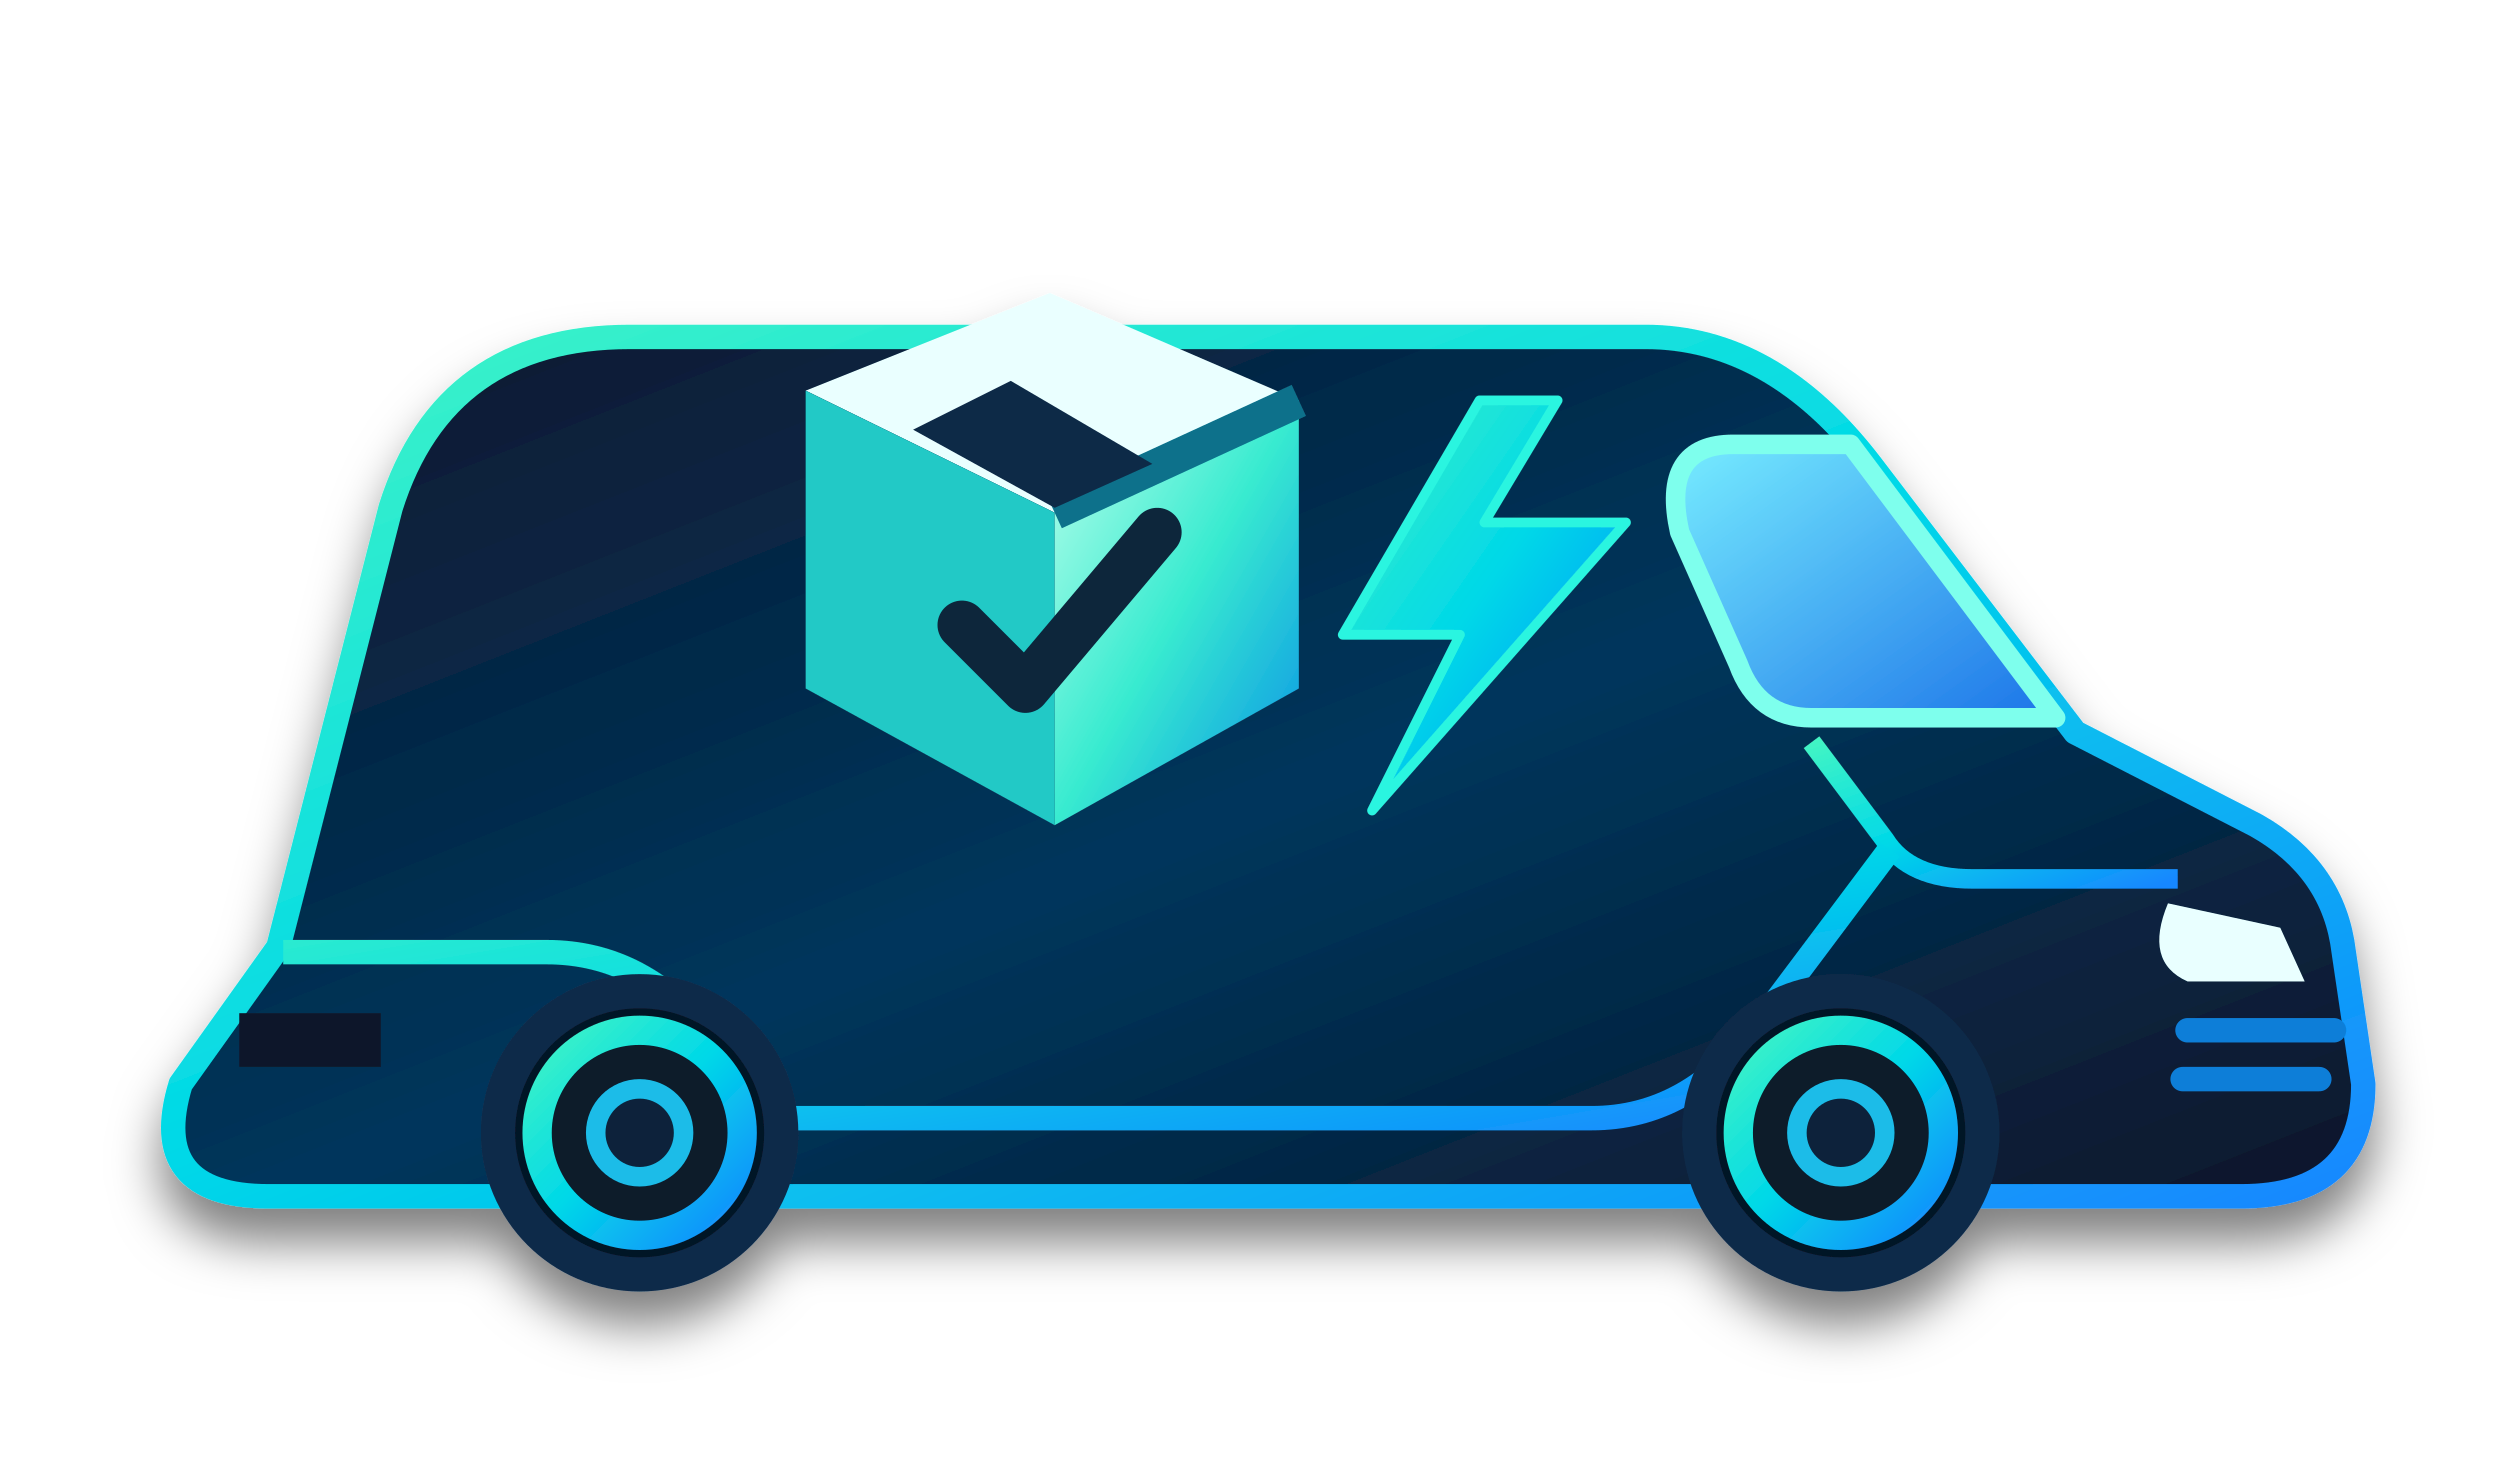
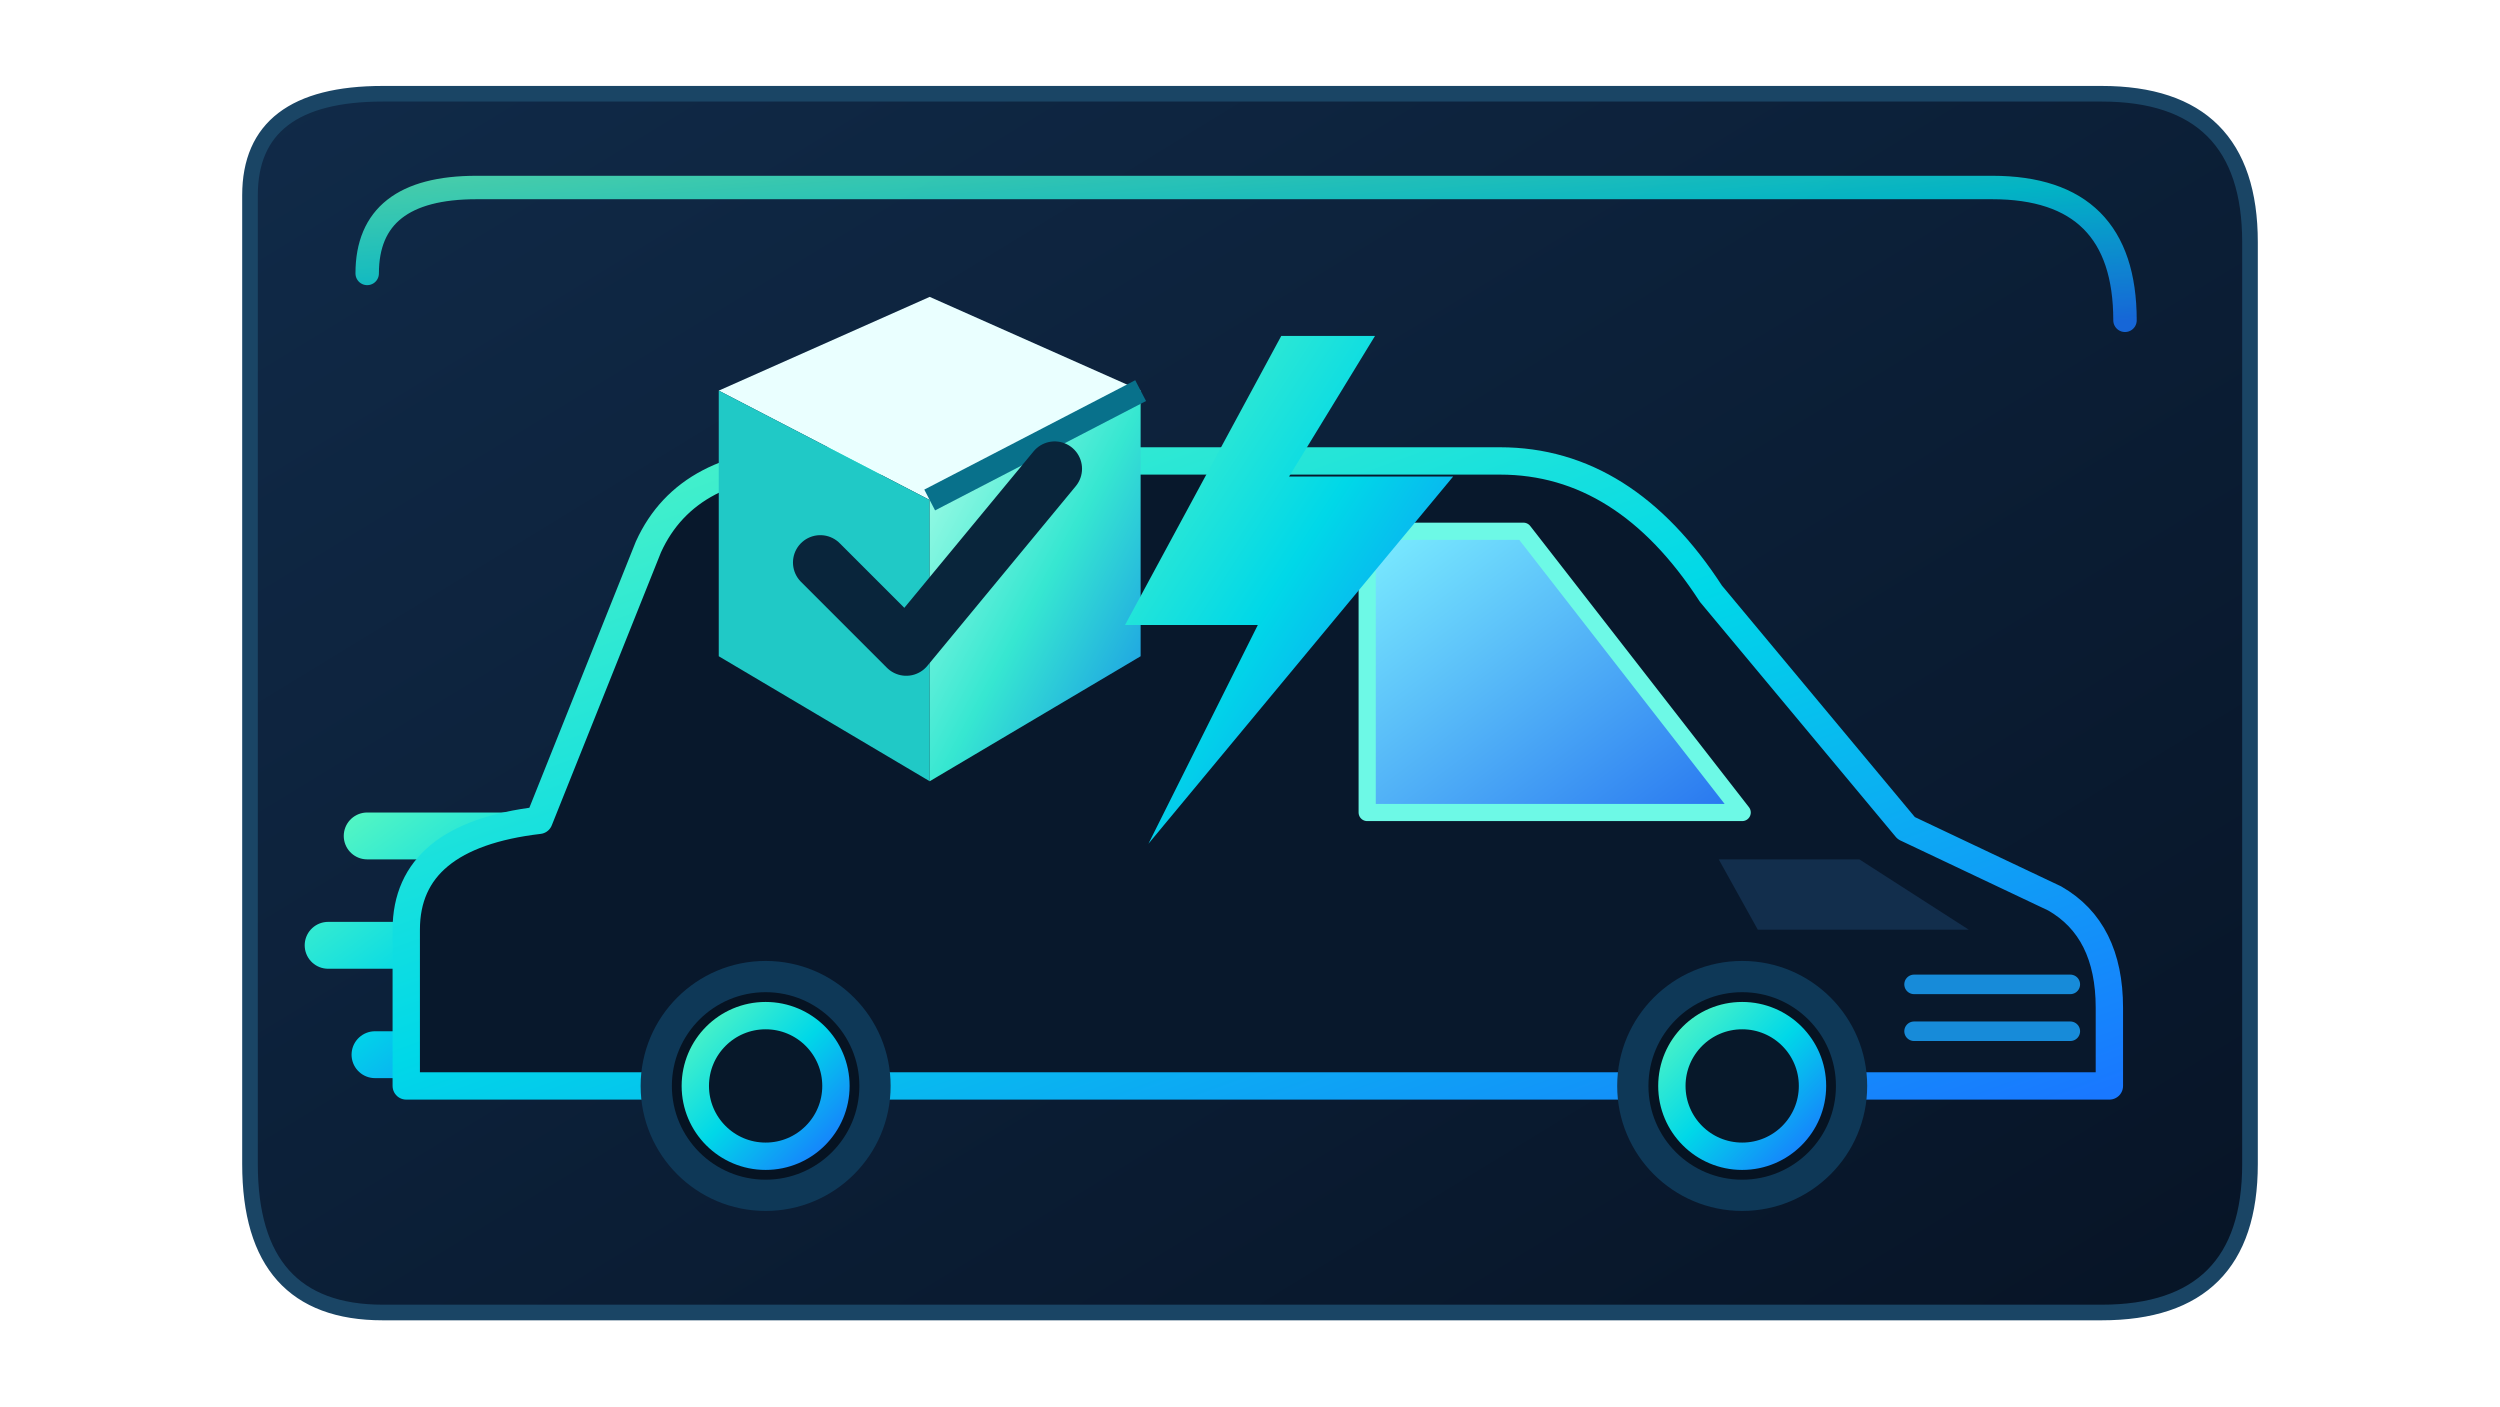
- <svg xmlns="http://www.w3.org/2000/svg" viewBox="0 0 512 300">
+ <svg xmlns="http://www.w3.org/2000/svg" viewBox="0 0 320 180">
  <defs>
-     <linearGradient id="body" x1="0" y1="0" x2="1" y2="1">
-       <stop stop-color="#07172d" />
-       <stop offset=".52" stop-color="#06365c" />
-       <stop offset="1" stop-color="#07162a" />
+     <linearGradient id="n" x1="0" y1="0" x2="1" y2="1">
+       <stop stop-color="#52f5c4" />
+       <stop offset=".48" stop-color="#00d8e8" />
+       <stop offset="1" stop-color="#1978ff" />
    </linearGradient>
-     <linearGradient id="neon" x1="0" y1="0" x2="1" y2="1">
-       <stop stop-color="#42f5c4" />
-       <stop offset=".48" stop-color="#00d8e8" />
-       <stop offset="1" stop-color="#1687ff" />
+     <linearGradient id="b" x1="0" y1="0" x2="1" y2="1">
+       <stop stop-color="#102a48" />
+       <stop offset="1" stop-color="#071426" />
    </linearGradient>
-     <linearGradient id="glass" x1="0" y1="0" x2="1" y2="1">
-       <stop stop-color="#77edff" />
-       <stop offset="1" stop-color="#1b73e8" />
+     <linearGradient id="g" x1="0" y1="0" x2="1" y2="1">
+       <stop stop-color="#7ceeff" />
+       <stop offset="1" stop-color="#2674ef" />
    </linearGradient>
-     <linearGradient id="parcel" x1="0" y1="0" x2="1" y2="1">
-       <stop stop-color="#baffeb" />
-       <stop offset=".5" stop-color="#38ebd0" />
-       <stop offset="1" stop-color="#078de8" />
+     <linearGradient id="p" x1="0" y1="0" x2="1" y2="1">
+       <stop stop-color="#b3ffe9" />
+       <stop offset=".52" stop-color="#36e7d1" />
+       <stop offset="1" stop-color="#168be9" />
    </linearGradient>
-     <filter id="glow" x="-25%" y="-30%" width="150%" height="170%">
-       <feGaussianBlur stdDeviation="5" result="blur" />
-       <feComposite in="SourceGraphic" in2="blur" operator="over" />
-     </filter>
-     <filter id="shadow" x="-20%" y="-20%" width="140%" height="150%">
-       <feDropShadow dx="0" dy="7" stdDeviation="5" flood-color="#000" flood-opacity=".5" />
-     </filter>
  </defs>
-   <g filter="url(#shadow)">
-     <path d="M57 194 80 104Q91 69 129 69H337Q363 69 383 95L425 150 462 169Q478 178 480 195L484 222Q484 245 459 245H55Q30 245 37 222Z" fill="url(#body)" stroke="url(#neon)" stroke-width="5" stroke-linejoin="round" />
-     <path d="M89 110H132" stroke="url(#neon)" stroke-width="13" stroke-linecap="round" />
-     <path d="M78 132H125" stroke="url(#neon)" stroke-width="13" stroke-linecap="round" />
-     <path d="M69 154H119" stroke="url(#neon)" stroke-width="13" stroke-linecap="round" />
-     <path d="M355 91H379L421 147H371Q360 147 356 136L344 109Q340 91 355 91Z" fill="url(#glass)" stroke="#7effed" stroke-width="4" stroke-linejoin="round" />
-     <path d="M371 152 386 172Q391 180 404 180H446" fill="none" stroke="url(#neon)" stroke-width="4" />
-     <path d="M444 185 467 190 472 201 448 201Q439 197 444 185Z" fill="#e9ffff" />
-     <path d="M448 211H478M447 221H475" stroke="#087ed8" stroke-width="5" stroke-linecap="round" />
-     <path d="M58 195H112Q132 195 146 213L159 229H326Q346 229 360 210L387 174" fill="none" stroke="url(#neon)" stroke-width="5" stroke-linejoin="round" />
-     <path d="M49 213H78" stroke="#08182a" stroke-width="11" />
-     <path d="M192 229H306" stroke="url(#neon)" stroke-width="4" stroke-linecap="round" />
-     <g>
-       <circle cx="131" cy="232" r="29" fill="#061425" stroke="#092a48" stroke-width="7" />
-       <circle cx="131" cy="232" r="21" fill="#071a2b" stroke="url(#neon)" stroke-width="6" />
-       <circle cx="131" cy="232" r="9" fill="#0b233a" stroke="#1bbce8" stroke-width="4" />
-       <circle cx="377" cy="232" r="29" fill="#061425" stroke="#092a48" stroke-width="7" />
-       <circle cx="377" cy="232" r="21" fill="#071a2b" stroke="url(#neon)" stroke-width="6" />
-       <circle cx="377" cy="232" r="9" fill="#0b233a" stroke="#1bbce8" stroke-width="4" />
-     </g>
-     <g>
-       <path d="M165 80 215 60 266 82 216 105Z" fill="#eaffff" />
-       <path d="M165 80V141L216 169V105Z" fill="#20c9c6" />
-       <path d="M216 105V169L266 141V82Z" fill="url(#parcel)" />
-       <path d="M216 105 266 82" stroke="#08718b" stroke-width="7" />
-       <path d="M187 88 216 104 236 95 207 78Z" fill="#0c2947" />
-       <path d="m197 128 13 13 27-32" fill="none" stroke="#09253b" stroke-width="10" stroke-linecap="round" stroke-linejoin="round" />
-       <path d="m303 82-28 48h24l-18 36 52-59h-29l15-25z" fill="url(#neon)" stroke="#2af5e0" stroke-width="2" stroke-linejoin="round" />
-     </g>
+   <path d="M32 25Q32 12 49 12H269Q288 12 288 31V149Q288 168 269 168H49Q32 168 32 149Z" fill="url(#b)" stroke="#1a4565" stroke-width="2" />
+   <path d="M47 35Q47 24 61 24H255Q272 24 272 41" fill="none" stroke="url(#n)" stroke-width="3" stroke-linecap="round" opacity=".8" />
+   <g>
+     <path d="M47 107h28M42 121h34M48 135h32" stroke="url(#n)" stroke-width="6" stroke-linecap="round" />
+     <path d="M69 105 83 70Q88 59 104 59H192Q208 59 219 76L244 106 263 115Q270 119 270 129V139H52V119Q52 107 69 105Z" fill="#08182c" stroke="url(#n)" stroke-width="3.5" stroke-linejoin="round" />
+     <path d="M195 68h-20v36h48z" fill="url(#g)" stroke="#6df9e6" stroke-width="2.2" stroke-linejoin="round" />
+     <path d="M220 110 238 110 252 119 225 119Z" fill="#122e4c" />
+     <path d="M245 126h20M245 132h20" stroke="#178bd9" stroke-width="2.5" stroke-linecap="round" />
+     <circle cx="98" cy="139" r="14" fill="#061322" stroke="#0e3857" stroke-width="4" />
+     <circle cx="98" cy="139" r="9" fill="#07182a" stroke="url(#n)" stroke-width="3.5" />
+     <circle cx="223" cy="139" r="14" fill="#061322" stroke="#0e3857" stroke-width="4" />
+     <circle cx="223" cy="139" r="9" fill="#07182a" stroke="url(#n)" stroke-width="3.5" />
+     <path d="M92 50 119 38 146 50 119 64Z" fill="#eaffff" />
+     <path d="M92 50v34l27 16V64Z" fill="#20c9c6" />
+     <path d="M119 64v36l27-16V50Z" fill="url(#p)" />
+     <path d="M119 64 146 50" stroke="#08718b" stroke-width="3" />
+     <path d="m105 72 11 11 19-23" fill="none" stroke="#09253b" stroke-width="7" stroke-linecap="round" stroke-linejoin="round" />
+     <path d="m164 43-20 37h17l-14 28 39-47h-21l11-18z" fill="url(#n)" />
  </g>
</svg>
